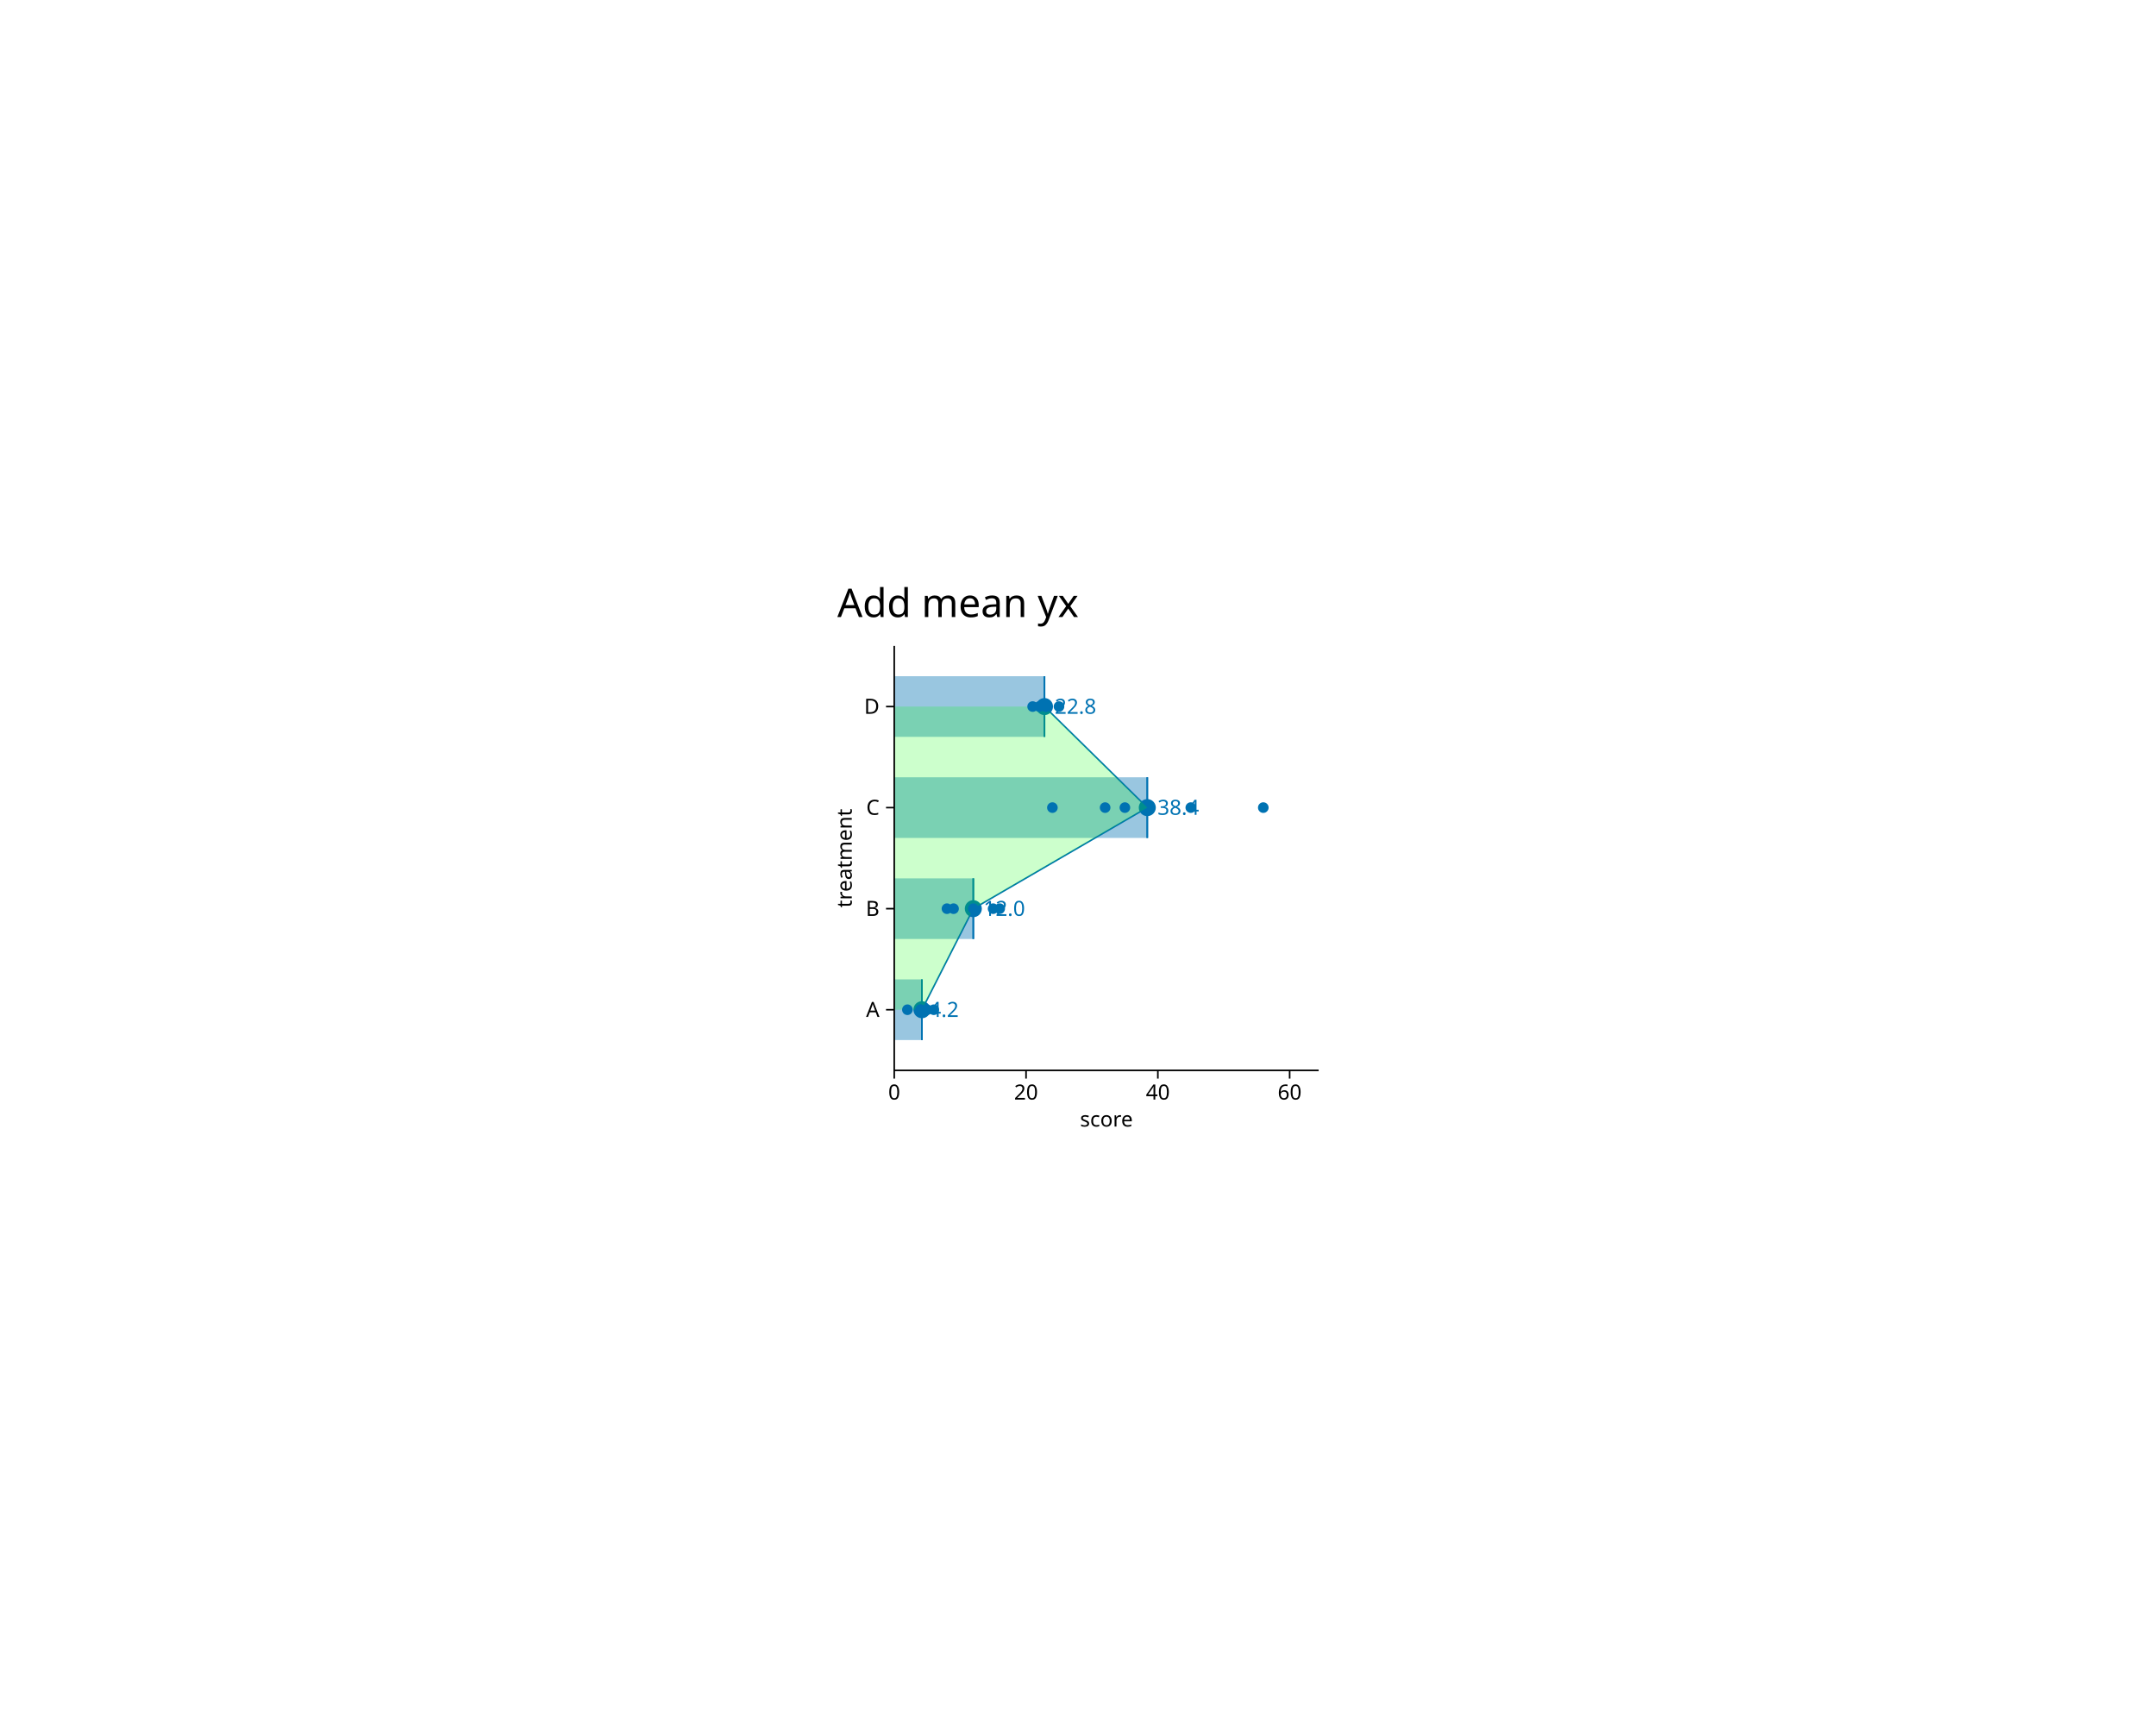
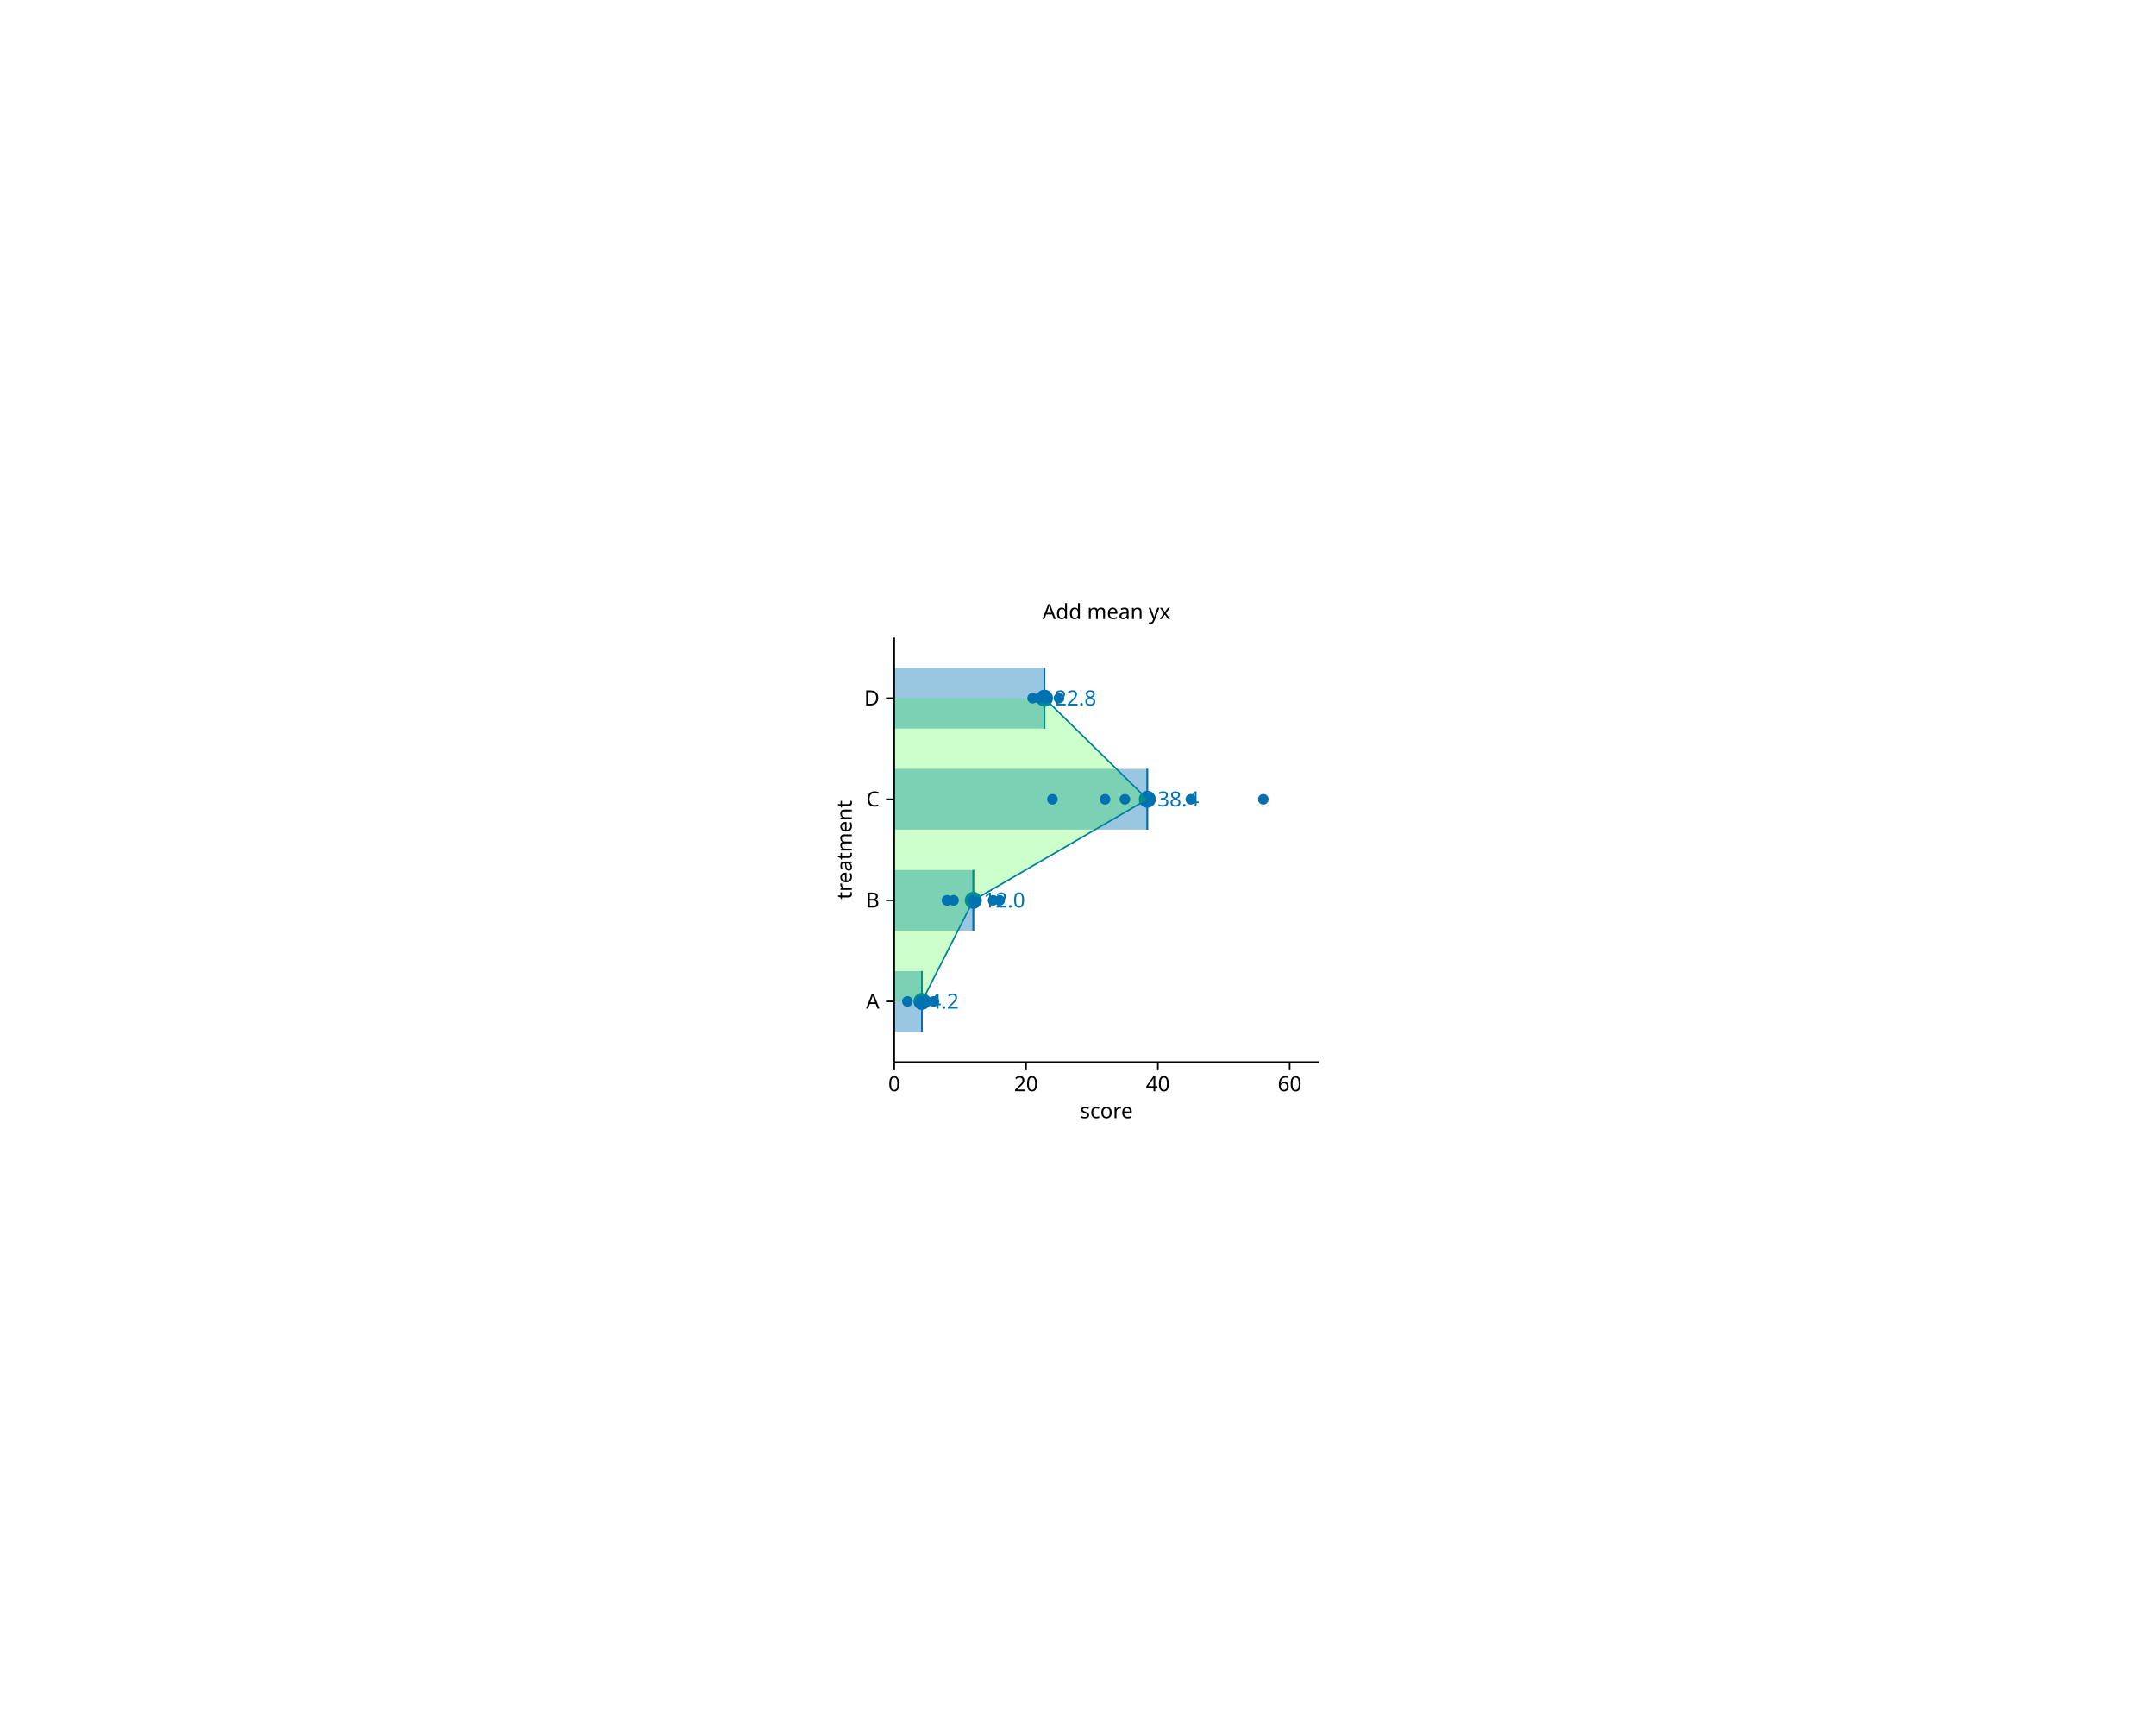
<svg xmlns="http://www.w3.org/2000/svg" class="svglite" data-engine-version="2.0" width="720.00pt" height="576.00pt" viewBox="0 0 720.00 576.00">
  <defs>
    <style type="text/css">
    .svglite line, .svglite polyline, .svglite polygon, .svglite path, .svglite rect, .svglite circle {
      fill: none;
      stroke: #000000;
      stroke-linecap: round;
      stroke-linejoin: round;
      stroke-miterlimit: 10.00;
    }
  </style>
  </defs>
  <rect width="100%" height="100%" style="stroke: none; fill: #FFFFFF;" />
  <defs>
    <clipPath id="cpMC4wMHw3MjAuMDB8MC4wMHw1NzYuMDA=">
      <rect x="0.00" y="0.00" width="720.00" height="576.00" />
    </clipPath>
  </defs>
  <g clip-path="url(#cpMC4wMHw3MjAuMDB8MC4wMHw1NzYuMDA=)">
</g>
  <defs>
-     <clipPath id="cpMjcyLjc0fDQ0Ny4yNnwxOTEuNDh8Mzg0LjUy">
-       <rect x="272.74" y="191.48" width="174.52" height="193.04" />
+     <clipPath id="cpMjc4LjIyfDQ0MS43OHwxOTkuNzR8Mzc2LjI2">
+       <rect x="278.22" y="199.74" width="163.57" height="176.53" />
    </clipPath>
  </defs>
-   <g clip-path="url(#cpMjcyLjc0fDQ0Ny4yNnwxOTEuNDh8Mzg0LjUy)">
-     <rect x="272.74" y="191.48" width="174.52" height="193.04" style="stroke-width: 1.07; stroke: #FFFFFF; fill: #FFFFFF;" />
+   <g clip-path="url(#cpMjc4LjIyfDQ0MS43OHwxOTkuNzR8Mzc2LjI2)">
+     <rect x="278.22" y="199.74" width="163.57" height="176.53" style="stroke-width: 1.07; stroke: none;" />
  </g>
  <g clip-path="url(#cpMC4wMHw3MjAuMDB8MC4wMHw1NzYuMDA=)">
</g>
  <defs>
-     <clipPath id="cpMjk4LjYzfDQ0MC4zN3wyMTUuNjh8MzU3LjQx">
-       <rect x="298.63" y="215.68" width="141.73" height="141.73" />
+     <clipPath id="cpMjk4LjYzfDQ0MC4zN3wyMTIuOTB8MzU0LjYz">
+       <rect x="298.63" y="212.90" width="141.73" height="141.73" />
    </clipPath>
  </defs>
-   <g clip-path="url(#cpMjk4LjYzfDQ0MC4zN3wyMTUuNjh8MzU3LjQx)">
- </g>
-   <g clip-path="url(#cpMC4wMHw3MjAuMDB8MC4wMHw1NzYuMDA=)">
- </g>
-   <defs>
-     <clipPath id="cpMjc4LjIyfDQ0MS43OHwyMTQuMjZ8Mzc5LjA0">
-       <rect x="278.22" y="214.26" width="163.57" height="164.78" />
-     </clipPath>
-   </defs>
-   <g clip-path="url(#cpMjc4LjIyfDQ0MS43OHwyMTQuMjZ8Mzc5LjA0)">
-     <rect x="278.22" y="214.26" width="163.57" height="164.78" style="stroke-width: 1.07; stroke: none;" />
+   <g clip-path="url(#cpMjk4LjYzfDQ0MC4zN3wyMTIuOTB8MzU0LjYz)">
+     <rect x="298.63" y="212.90" width="141.73" height="141.73" style="stroke-width: 1.07; stroke: none;" />
+     <rect x="298.63" y="324.26" width="9.24" height="20.25" style="stroke-width: 1.07; stroke: none; stroke-linecap: butt; stroke-linejoin: miter; fill: #0072B2; fill-opacity: 0.40;" />
+     <rect x="298.63" y="290.52" width="26.41" height="20.25" style="stroke-width: 1.07; stroke: none; stroke-linecap: butt; stroke-linejoin: miter; fill: #0072B2; fill-opacity: 0.40;" />
+     <rect x="298.63" y="256.77" width="84.51" height="20.25" style="stroke-width: 1.07; stroke: none; stroke-linecap: butt; stroke-linejoin: miter; fill: #0072B2; fill-opacity: 0.40;" />
+     <rect x="298.63" y="223.03" width="50.18" height="20.25" style="stroke-width: 1.07; stroke: none; stroke-linecap: butt; stroke-linejoin: miter; fill: #0072B2; fill-opacity: 0.40;" />
+     <polyline points="307.88,344.51 307.88,324.26 " style="stroke-width: 0.53; stroke: #0072B2; stroke-linecap: butt;" />
+     <polyline points="307.88,334.39 307.88,334.39 " style="stroke-width: 0.53; stroke: #0072B2; stroke-linecap: butt;" />
+     <polyline points="307.88,344.51 307.88,324.26 " style="stroke-width: 0.53; stroke: #0072B2; stroke-linecap: butt;" />
+     <polyline points="325.04,310.77 325.04,290.52 " style="stroke-width: 0.53; stroke: #0072B2; stroke-linecap: butt;" />
+     <polyline points="325.04,300.64 325.04,300.64 " style="stroke-width: 0.53; stroke: #0072B2; stroke-linecap: butt;" />
+     <polyline points="325.04,310.77 325.04,290.52 " style="stroke-width: 0.53; stroke: #0072B2; stroke-linecap: butt;" />
+     <polyline points="383.14,277.02 383.14,256.77 " style="stroke-width: 0.53; stroke: #0072B2; stroke-linecap: butt;" />
+     <polyline points="383.14,266.90 383.14,266.90 " style="stroke-width: 0.53; stroke: #0072B2; stroke-linecap: butt;" />
+     <polyline points="383.14,277.02 383.14,256.77 " style="stroke-width: 0.53; stroke: #0072B2; stroke-linecap: butt;" />
+     <polyline points="348.81,243.27 348.81,223.03 " style="stroke-width: 0.53; stroke: #0072B2; stroke-linecap: butt;" />
+     <polyline points="348.81,233.15 348.81,233.15 " style="stroke-width: 0.53; stroke: #0072B2; stroke-linecap: butt;" />
+     <polyline points="348.81,243.27 348.81,223.03 " style="stroke-width: 0.53; stroke: #0072B2; stroke-linecap: butt;" />
+     <circle cx="307.88" cy="334.39" r="2.49" style="stroke-width: 0.71; stroke: #0072B2; fill: #0072B2;" />
+     <circle cx="325.04" cy="300.64" r="2.49" style="stroke-width: 0.71; stroke: #0072B2; fill: #0072B2;" />
+     <circle cx="383.14" cy="266.90" r="2.49" style="stroke-width: 0.71; stroke: #0072B2; fill: #0072B2;" />
+     <circle cx="348.81" cy="233.15" r="2.49" style="stroke-width: 0.71; stroke: #0072B2; fill: #0072B2;" />
+     <text x="310.31" y="336.80" style="font-size: 7.00px; fill: #0072B2; font-family: sans;" textLength="9.73px" lengthAdjust="spacingAndGlyphs">4.2</text>
+     <text x="328.45" y="303.05" style="font-size: 7.00px; fill: #0072B2; font-family: sans;" textLength="13.62px" lengthAdjust="spacingAndGlyphs">12.0</text>
+     <text x="386.55" y="269.30" style="font-size: 7.00px; fill: #0072B2; font-family: sans;" textLength="13.62px" lengthAdjust="spacingAndGlyphs">38.4</text>
+     <text x="352.22" y="235.56" style="font-size: 7.00px; fill: #0072B2; font-family: sans;" textLength="13.62px" lengthAdjust="spacingAndGlyphs">22.8</text>
+     <polyline points="307.88,334.39 325.04,300.64 383.14,266.90 348.81,233.15 " style="stroke-width: 0.53; stroke: #0072B2; stroke-linecap: butt;" />
+     <polygon points="307.88,334.39 325.04,300.64 383.14,266.90 348.81,233.15 298.63,233.15 298.63,266.90 298.63,300.64 298.63,334.39 " style="stroke-width: 0.00; stroke: none; stroke-linecap: butt; fill: #00FF00; fill-opacity: 0.20;" />
+     <polyline points="307.88,334.39 325.04,300.64 383.14,266.90 348.81,233.15 " style="stroke-width: 0.00; stroke: #0072B2; stroke-linecap: butt;" />
+     <polyline points="298.63,233.15 298.63,266.90 298.63,300.64 298.63,334.39 " style="stroke-width: 0.00; stroke: #0072B2; stroke-linecap: butt;" />
+     <circle cx="303.03" cy="334.39" r="1.42" style="stroke-width: 0.71; stroke: #0072B2; fill: #0072B2;" />
+     <circle cx="307.44" cy="334.39" r="1.42" style="stroke-width: 0.71; stroke: #0072B2; fill: #0072B2;" />
+     <circle cx="309.64" cy="334.39" r="1.42" style="stroke-width: 0.71; stroke: #0072B2; fill: #0072B2;" />
+     <circle cx="307.44" cy="334.39" r="1.42" style="stroke-width: 0.71; stroke: #0072B2; fill: #0072B2;" />
+     <circle cx="311.84" cy="334.39" r="1.42" style="stroke-width: 0.71; stroke: #0072B2; fill: #0072B2;" />
+     <circle cx="318.44" cy="300.64" r="1.42" style="stroke-width: 0.71; stroke: #0072B2; fill: #0072B2;" />
+     <circle cx="316.24" cy="300.64" r="1.42" style="stroke-width: 0.71; stroke: #0072B2; fill: #0072B2;" />
+     <circle cx="325.04" cy="300.64" r="1.42" style="stroke-width: 0.71; stroke: #0072B2; fill: #0072B2;" />
+     <circle cx="331.65" cy="300.64" r="1.42" style="stroke-width: 0.71; stroke: #0072B2; fill: #0072B2;" />
+     <circle cx="333.85" cy="300.64" r="1.42" style="stroke-width: 0.71; stroke: #0072B2; fill: #0072B2;" />
+     <circle cx="369.06" cy="266.90" r="1.42" style="stroke-width: 0.71; stroke: #0072B2; fill: #0072B2;" />
+     <circle cx="375.66" cy="266.90" r="1.42" style="stroke-width: 0.71; stroke: #0072B2; fill: #0072B2;" />
+     <circle cx="351.45" cy="266.90" r="1.42" style="stroke-width: 0.71; stroke: #0072B2; fill: #0072B2;" />
+     <circle cx="397.67" cy="266.90" r="1.42" style="stroke-width: 0.71; stroke: #0072B2; fill: #0072B2;" />
+     <circle cx="421.88" cy="266.90" r="1.42" style="stroke-width: 0.71; stroke: #0072B2; fill: #0072B2;" />
+     <circle cx="349.25" cy="233.15" r="1.42" style="stroke-width: 0.71; stroke: #0072B2; fill: #0072B2;" />
+     <circle cx="353.65" cy="233.15" r="1.42" style="stroke-width: 0.71; stroke: #0072B2; fill: #0072B2;" />
+     <circle cx="344.85" cy="233.15" r="1.42" style="stroke-width: 0.71; stroke: #0072B2; fill: #0072B2;" />
+     <circle cx="347.05" cy="233.15" r="1.42" style="stroke-width: 0.71; stroke: #0072B2; fill: #0072B2;" />
+     <circle cx="349.25" cy="233.15" r="1.42" style="stroke-width: 0.71; stroke: #0072B2; fill: #0072B2;" />
  </g>
  <g clip-path="url(#cpMC4wMHw3MjAuMDB8MC4wMHw1NzYuMDA=)">
- </g>
-   <g clip-path="url(#cpMjk4LjYzfDQ0MC4zN3wyMTUuNjh8MzU3LjQx)">
-     <rect x="298.63" y="215.68" width="141.73" height="141.73" style="stroke-width: 1.07; stroke: none;" />
-     <rect x="298.63" y="327.04" width="9.24" height="20.25" style="stroke-width: 1.07; stroke: none; stroke-linecap: butt; stroke-linejoin: miter; fill: #0072B2; fill-opacity: 0.40;" />
-     <rect x="298.63" y="293.29" width="26.41" height="20.25" style="stroke-width: 1.07; stroke: none; stroke-linecap: butt; stroke-linejoin: miter; fill: #0072B2; fill-opacity: 0.40;" />
-     <rect x="298.63" y="259.55" width="84.51" height="20.25" style="stroke-width: 1.07; stroke: none; stroke-linecap: butt; stroke-linejoin: miter; fill: #0072B2; fill-opacity: 0.40;" />
-     <rect x="298.63" y="225.80" width="50.18" height="20.25" style="stroke-width: 1.07; stroke: none; stroke-linecap: butt; stroke-linejoin: miter; fill: #0072B2; fill-opacity: 0.40;" />
-     <polyline points="307.88,347.29 307.88,327.04 " style="stroke-width: 0.53; stroke: #0072B2; stroke-linecap: butt;" />
-     <polyline points="307.88,337.16 307.88,337.16 " style="stroke-width: 0.53; stroke: #0072B2; stroke-linecap: butt;" />
-     <polyline points="307.88,347.29 307.88,327.04 " style="stroke-width: 0.53; stroke: #0072B2; stroke-linecap: butt;" />
-     <polyline points="325.04,313.54 325.04,293.29 " style="stroke-width: 0.53; stroke: #0072B2; stroke-linecap: butt;" />
-     <polyline points="325.04,303.42 325.04,303.42 " style="stroke-width: 0.53; stroke: #0072B2; stroke-linecap: butt;" />
-     <polyline points="325.04,313.54 325.04,293.29 " style="stroke-width: 0.53; stroke: #0072B2; stroke-linecap: butt;" />
-     <polyline points="383.14,279.80 383.14,259.55 " style="stroke-width: 0.53; stroke: #0072B2; stroke-linecap: butt;" />
-     <polyline points="383.14,269.67 383.14,269.67 " style="stroke-width: 0.53; stroke: #0072B2; stroke-linecap: butt;" />
-     <polyline points="383.14,279.80 383.14,259.55 " style="stroke-width: 0.53; stroke: #0072B2; stroke-linecap: butt;" />
-     <polyline points="348.81,246.05 348.81,225.80 " style="stroke-width: 0.53; stroke: #0072B2; stroke-linecap: butt;" />
-     <polyline points="348.81,235.93 348.81,235.93 " style="stroke-width: 0.53; stroke: #0072B2; stroke-linecap: butt;" />
-     <polyline points="348.81,246.05 348.81,225.80 " style="stroke-width: 0.53; stroke: #0072B2; stroke-linecap: butt;" />
-     <circle cx="307.88" cy="337.16" r="2.49" style="stroke-width: 0.71; stroke: #0072B2; fill: #0072B2;" />
-     <circle cx="325.04" cy="303.42" r="2.49" style="stroke-width: 0.71; stroke: #0072B2; fill: #0072B2;" />
-     <circle cx="383.14" cy="269.67" r="2.49" style="stroke-width: 0.71; stroke: #0072B2; fill: #0072B2;" />
-     <circle cx="348.81" cy="235.93" r="2.49" style="stroke-width: 0.71; stroke: #0072B2; fill: #0072B2;" />
-     <text x="310.31" y="339.57" style="font-size: 7.00px; fill: #0072B2; font-family: sans;" textLength="9.73px" lengthAdjust="spacingAndGlyphs">4.2</text>
-     <text x="328.45" y="305.83" style="font-size: 7.00px; fill: #0072B2; font-family: sans;" textLength="13.62px" lengthAdjust="spacingAndGlyphs">12.0</text>
-     <text x="386.55" y="272.08" style="font-size: 7.00px; fill: #0072B2; font-family: sans;" textLength="13.62px" lengthAdjust="spacingAndGlyphs">38.4</text>
-     <text x="352.22" y="238.34" style="font-size: 7.00px; fill: #0072B2; font-family: sans;" textLength="13.62px" lengthAdjust="spacingAndGlyphs">22.8</text>
-     <polyline points="307.88,337.16 325.04,303.42 383.14,269.67 348.81,235.93 " style="stroke-width: 0.53; stroke: #0072B2; stroke-linecap: butt;" />
-     <polygon points="307.88,337.16 325.04,303.42 383.14,269.67 348.81,235.93 298.63,235.93 298.63,269.67 298.63,303.42 298.63,337.16 " style="stroke-width: 0.00; stroke: none; stroke-linecap: butt; fill: #00FF00; fill-opacity: 0.20;" />
-     <polyline points="307.88,337.16 325.04,303.42 383.14,269.67 348.81,235.93 " style="stroke-width: 0.00; stroke: #0072B2; stroke-linecap: butt;" />
-     <polyline points="298.63,235.93 298.63,269.67 298.63,303.42 298.63,337.16 " style="stroke-width: 0.00; stroke: #0072B2; stroke-linecap: butt;" />
-     <circle cx="303.03" cy="337.16" r="1.42" style="stroke-width: 0.71; stroke: #0072B2; fill: #0072B2;" />
-     <circle cx="307.44" cy="337.16" r="1.42" style="stroke-width: 0.71; stroke: #0072B2; fill: #0072B2;" />
-     <circle cx="309.64" cy="337.16" r="1.42" style="stroke-width: 0.71; stroke: #0072B2; fill: #0072B2;" />
-     <circle cx="307.44" cy="337.16" r="1.42" style="stroke-width: 0.71; stroke: #0072B2; fill: #0072B2;" />
-     <circle cx="311.84" cy="337.16" r="1.42" style="stroke-width: 0.71; stroke: #0072B2; fill: #0072B2;" />
-     <circle cx="318.44" cy="303.42" r="1.42" style="stroke-width: 0.71; stroke: #0072B2; fill: #0072B2;" />
-     <circle cx="316.24" cy="303.42" r="1.42" style="stroke-width: 0.71; stroke: #0072B2; fill: #0072B2;" />
-     <circle cx="325.04" cy="303.42" r="1.42" style="stroke-width: 0.71; stroke: #0072B2; fill: #0072B2;" />
-     <circle cx="331.65" cy="303.42" r="1.42" style="stroke-width: 0.71; stroke: #0072B2; fill: #0072B2;" />
-     <circle cx="333.85" cy="303.42" r="1.42" style="stroke-width: 0.71; stroke: #0072B2; fill: #0072B2;" />
-     <circle cx="369.06" cy="269.67" r="1.42" style="stroke-width: 0.71; stroke: #0072B2; fill: #0072B2;" />
-     <circle cx="375.66" cy="269.67" r="1.42" style="stroke-width: 0.71; stroke: #0072B2; fill: #0072B2;" />
-     <circle cx="351.45" cy="269.67" r="1.42" style="stroke-width: 0.71; stroke: #0072B2; fill: #0072B2;" />
-     <circle cx="397.67" cy="269.67" r="1.42" style="stroke-width: 0.71; stroke: #0072B2; fill: #0072B2;" />
-     <circle cx="421.88" cy="269.67" r="1.42" style="stroke-width: 0.71; stroke: #0072B2; fill: #0072B2;" />
-     <circle cx="349.25" cy="235.93" r="1.42" style="stroke-width: 0.71; stroke: #0072B2; fill: #0072B2;" />
-     <circle cx="353.65" cy="235.93" r="1.42" style="stroke-width: 0.71; stroke: #0072B2; fill: #0072B2;" />
-     <circle cx="344.85" cy="235.93" r="1.42" style="stroke-width: 0.71; stroke: #0072B2; fill: #0072B2;" />
-     <circle cx="347.05" cy="235.93" r="1.42" style="stroke-width: 0.71; stroke: #0072B2; fill: #0072B2;" />
-     <circle cx="349.25" cy="235.93" r="1.42" style="stroke-width: 0.71; stroke: #0072B2; fill: #0072B2;" />
-   </g>
-   <g clip-path="url(#cpMC4wMHw3MjAuMDB8MC4wMHw1NzYuMDA=)">
-     <polyline points="298.63,357.41 298.63,215.68 " style="stroke-width: 0.53; stroke-linecap: butt;" />
-     <text x="293.70" y="339.57" text-anchor="end" style="font-size: 7.00px; font-family: sans;" textLength="4.67px" lengthAdjust="spacingAndGlyphs">A</text>
-     <text x="293.70" y="305.83" text-anchor="end" style="font-size: 7.00px; font-family: sans;" textLength="4.67px" lengthAdjust="spacingAndGlyphs">B</text>
-     <text x="293.70" y="272.08" text-anchor="end" style="font-size: 7.00px; font-family: sans;" textLength="5.06px" lengthAdjust="spacingAndGlyphs">C</text>
-     <text x="293.70" y="238.34" text-anchor="end" style="font-size: 7.00px; font-family: sans;" textLength="5.06px" lengthAdjust="spacingAndGlyphs">D</text>
-     <polyline points="295.89,337.16 298.63,337.16 " style="stroke-width: 0.53; stroke-linecap: butt;" />
-     <polyline points="295.89,303.42 298.63,303.42 " style="stroke-width: 0.53; stroke-linecap: butt;" />
-     <polyline points="295.89,269.67 298.63,269.67 " style="stroke-width: 0.53; stroke-linecap: butt;" />
-     <polyline points="295.89,235.93 298.63,235.93 " style="stroke-width: 0.53; stroke-linecap: butt;" />
-     <polyline points="298.63,357.41 440.37,357.41 " style="stroke-width: 0.53; stroke-linecap: butt;" />
-     <polyline points="298.63,360.15 298.63,357.41 " style="stroke-width: 0.53; stroke-linecap: butt;" />
-     <polyline points="342.65,360.15 342.65,357.41 " style="stroke-width: 0.53; stroke-linecap: butt;" />
-     <polyline points="386.67,360.15 386.67,357.41 " style="stroke-width: 0.53; stroke-linecap: butt;" />
-     <polyline points="430.68,360.15 430.68,357.41 " style="stroke-width: 0.53; stroke-linecap: butt;" />
-     <text x="298.63" y="367.16" text-anchor="middle" style="font-size: 7.00px; font-family: sans;" textLength="3.89px" lengthAdjust="spacingAndGlyphs">0</text>
-     <text x="342.65" y="367.16" text-anchor="middle" style="font-size: 7.00px; font-family: sans;" textLength="7.79px" lengthAdjust="spacingAndGlyphs">20</text>
-     <text x="386.67" y="367.16" text-anchor="middle" style="font-size: 7.00px; font-family: sans;" textLength="7.79px" lengthAdjust="spacingAndGlyphs">40</text>
-     <text x="430.68" y="367.16" text-anchor="middle" style="font-size: 7.00px; font-family: sans;" textLength="7.79px" lengthAdjust="spacingAndGlyphs">60</text>
-     <text x="369.50" y="376.17" text-anchor="middle" style="font-size: 7.00px; font-family: sans;" textLength="17.12px" lengthAdjust="spacingAndGlyphs">score</text>
-     <text transform="translate(284.45,286.55) rotate(-90)" text-anchor="middle" style="font-size: 7.00px; font-family: sans;" textLength="29.57px" lengthAdjust="spacingAndGlyphs">treatment</text>
-     <text x="279.63" y="206.04" style="font-size: 13.20px; font-family: sans;" textLength="77.06px" lengthAdjust="spacingAndGlyphs">Add mean yx</text>
+     <polyline points="298.63,354.63 298.63,212.90 " style="stroke-width: 0.53; stroke-linecap: butt;" />
+     <text x="293.70" y="336.80" text-anchor="end" style="font-size: 7.00px; font-family: sans;" textLength="4.67px" lengthAdjust="spacingAndGlyphs">A</text>
+     <text x="293.70" y="303.05" text-anchor="end" style="font-size: 7.00px; font-family: sans;" textLength="4.67px" lengthAdjust="spacingAndGlyphs">B</text>
+     <text x="293.70" y="269.30" text-anchor="end" style="font-size: 7.00px; font-family: sans;" textLength="5.06px" lengthAdjust="spacingAndGlyphs">C</text>
+     <text x="293.70" y="235.56" text-anchor="end" style="font-size: 7.00px; font-family: sans;" textLength="5.06px" lengthAdjust="spacingAndGlyphs">D</text>
+     <polyline points="295.89,334.39 298.63,334.39 " style="stroke-width: 0.53; stroke-linecap: butt;" />
+     <polyline points="295.89,300.64 298.63,300.64 " style="stroke-width: 0.53; stroke-linecap: butt;" />
+     <polyline points="295.89,266.90 298.63,266.90 " style="stroke-width: 0.53; stroke-linecap: butt;" />
+     <polyline points="295.89,233.15 298.63,233.15 " style="stroke-width: 0.53; stroke-linecap: butt;" />
+     <polyline points="298.63,354.63 440.37,354.63 " style="stroke-width: 0.53; stroke-linecap: butt;" />
+     <polyline points="298.63,357.37 298.63,354.63 " style="stroke-width: 0.53; stroke-linecap: butt;" />
+     <polyline points="342.65,357.37 342.65,354.63 " style="stroke-width: 0.53; stroke-linecap: butt;" />
+     <polyline points="386.67,357.37 386.67,354.63 " style="stroke-width: 0.53; stroke-linecap: butt;" />
+     <polyline points="430.68,357.37 430.68,354.63 " style="stroke-width: 0.53; stroke-linecap: butt;" />
+     <text x="298.63" y="364.38" text-anchor="middle" style="font-size: 7.00px; font-family: sans;" textLength="3.89px" lengthAdjust="spacingAndGlyphs">0</text>
+     <text x="342.65" y="364.38" text-anchor="middle" style="font-size: 7.00px; font-family: sans;" textLength="7.79px" lengthAdjust="spacingAndGlyphs">20</text>
+     <text x="386.67" y="364.38" text-anchor="middle" style="font-size: 7.00px; font-family: sans;" textLength="7.79px" lengthAdjust="spacingAndGlyphs">40</text>
+     <text x="430.68" y="364.38" text-anchor="middle" style="font-size: 7.00px; font-family: sans;" textLength="7.79px" lengthAdjust="spacingAndGlyphs">60</text>
+     <text x="369.50" y="373.39" text-anchor="middle" style="font-size: 7.00px; font-family: sans;" textLength="17.12px" lengthAdjust="spacingAndGlyphs">score</text>
+     <text transform="translate(284.45,283.77) rotate(-90)" text-anchor="middle" style="font-size: 7.00px; font-family: sans;" textLength="29.57px" lengthAdjust="spacingAndGlyphs">treatment</text>
+     <text x="369.50" y="206.70" text-anchor="middle" style="font-size: 7.00px; font-family: sans;" textLength="40.87px" lengthAdjust="spacingAndGlyphs">Add mean yx</text>
  </g>
</svg>
